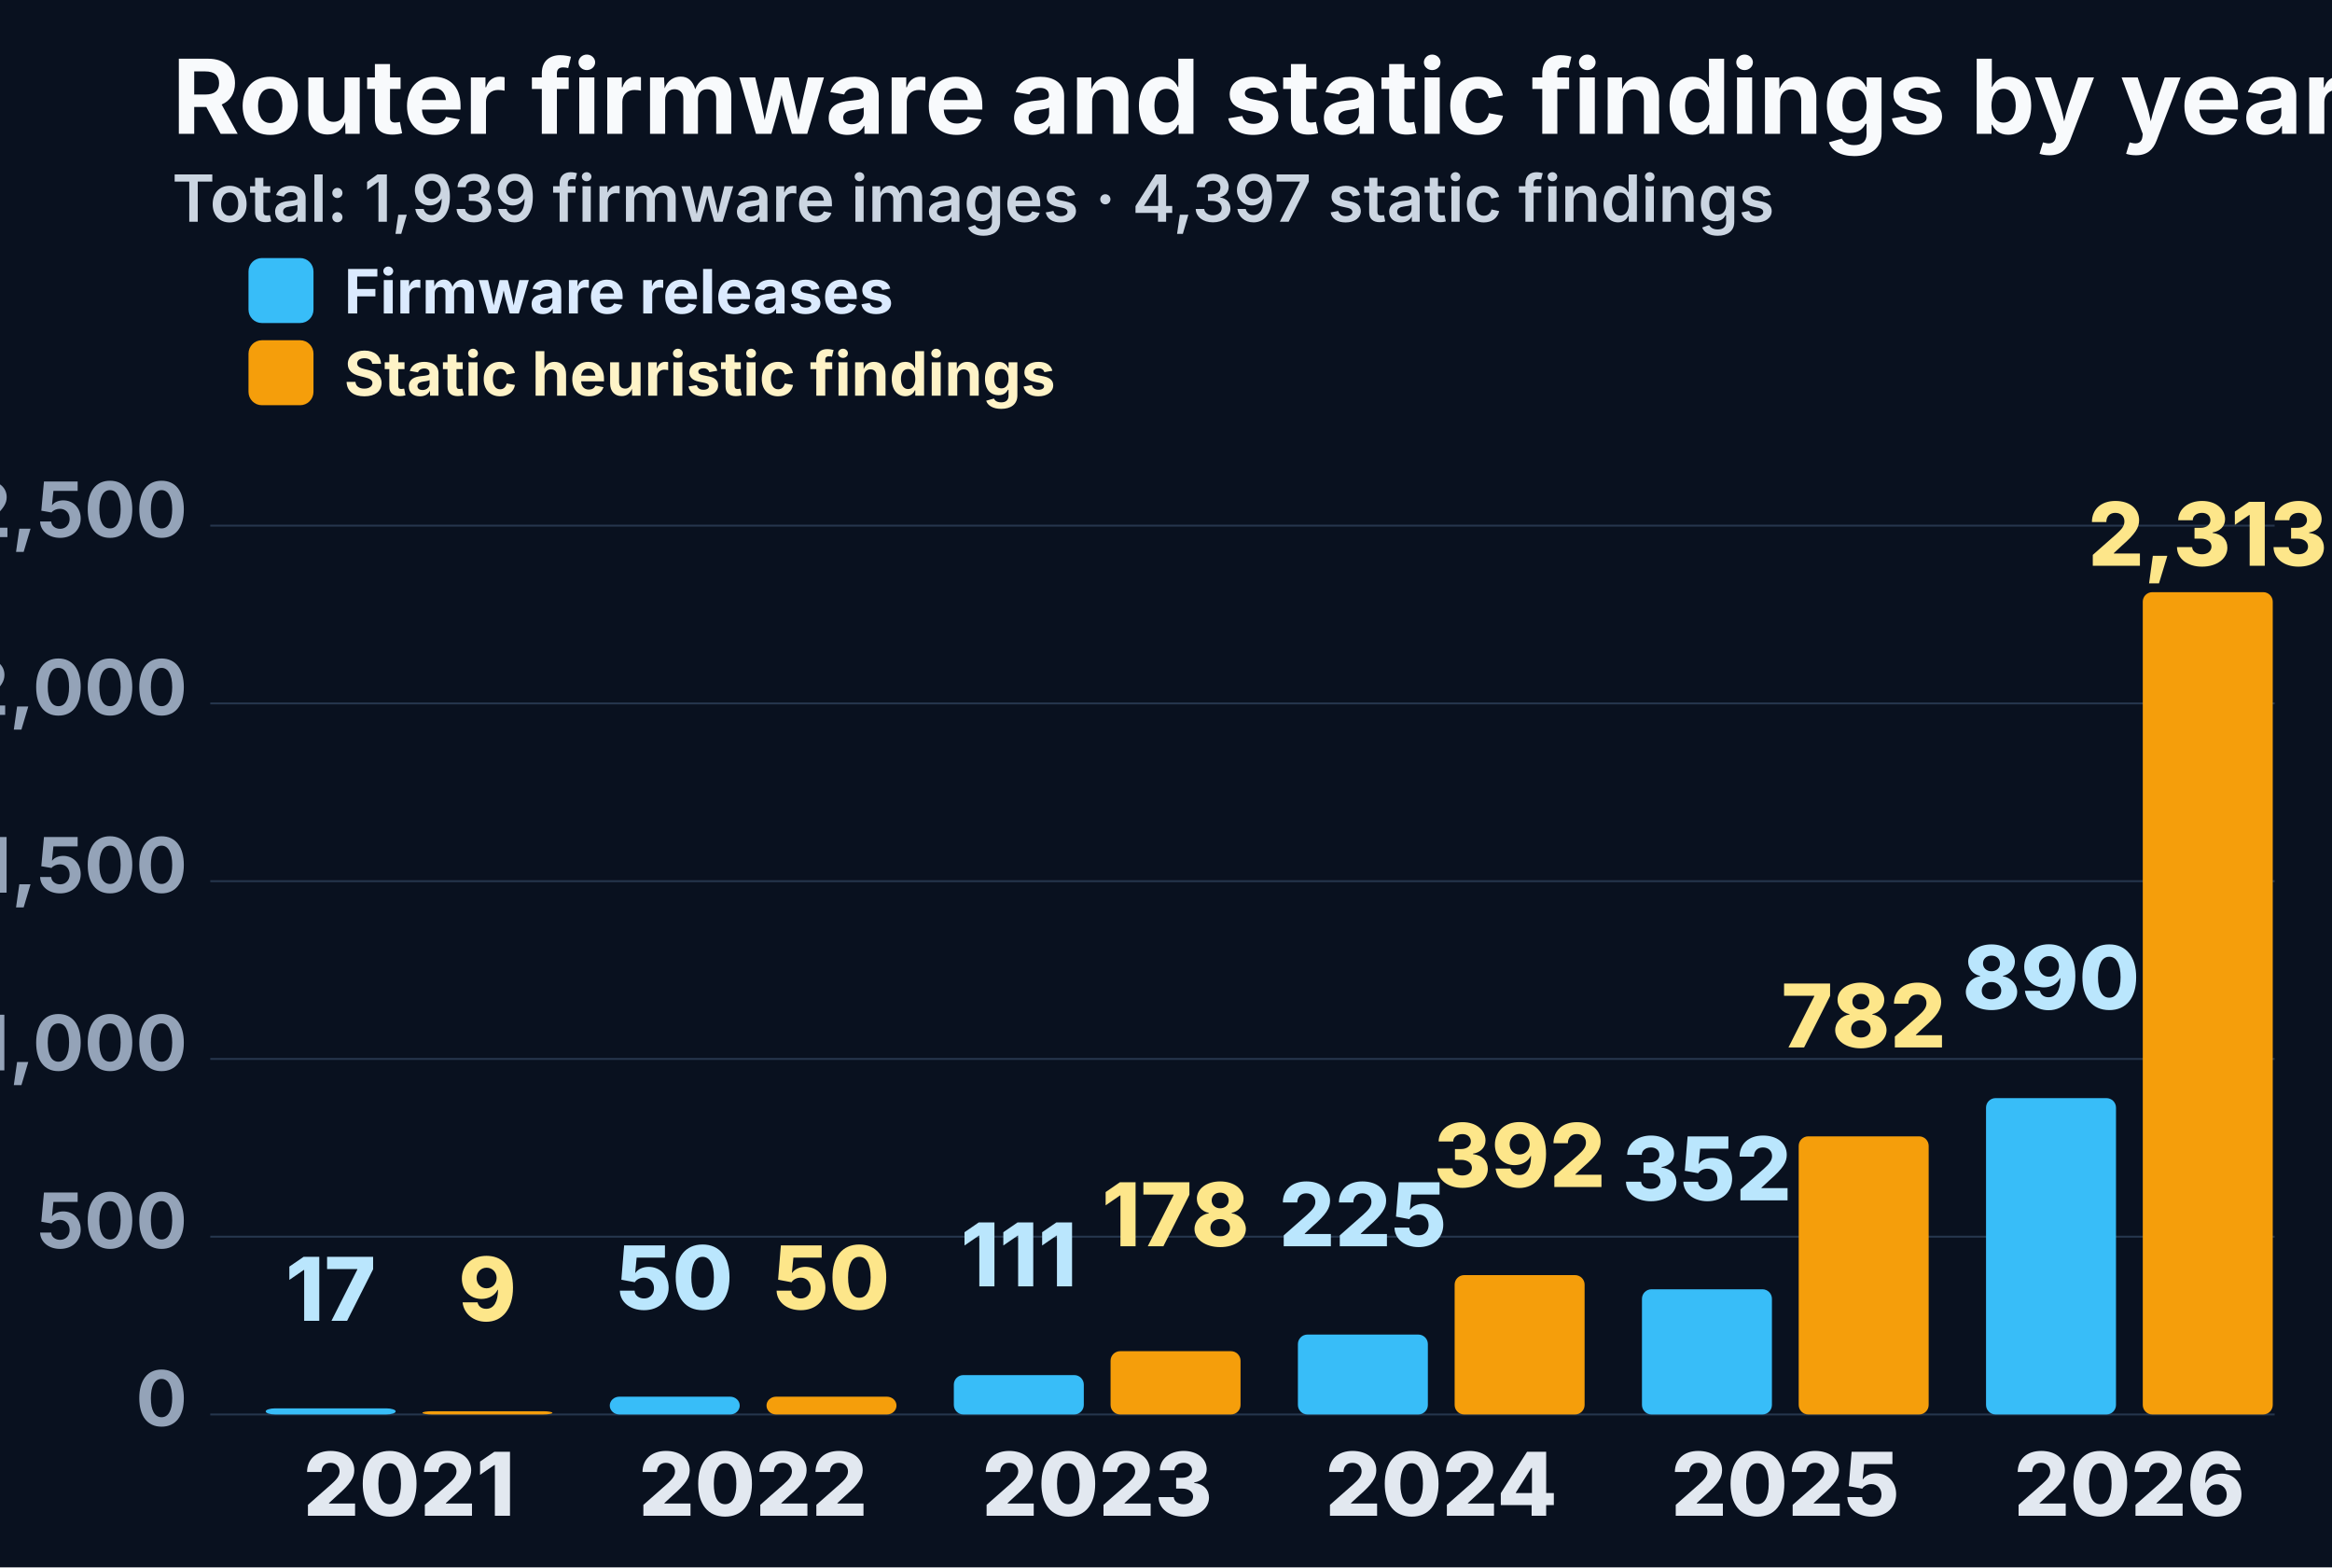
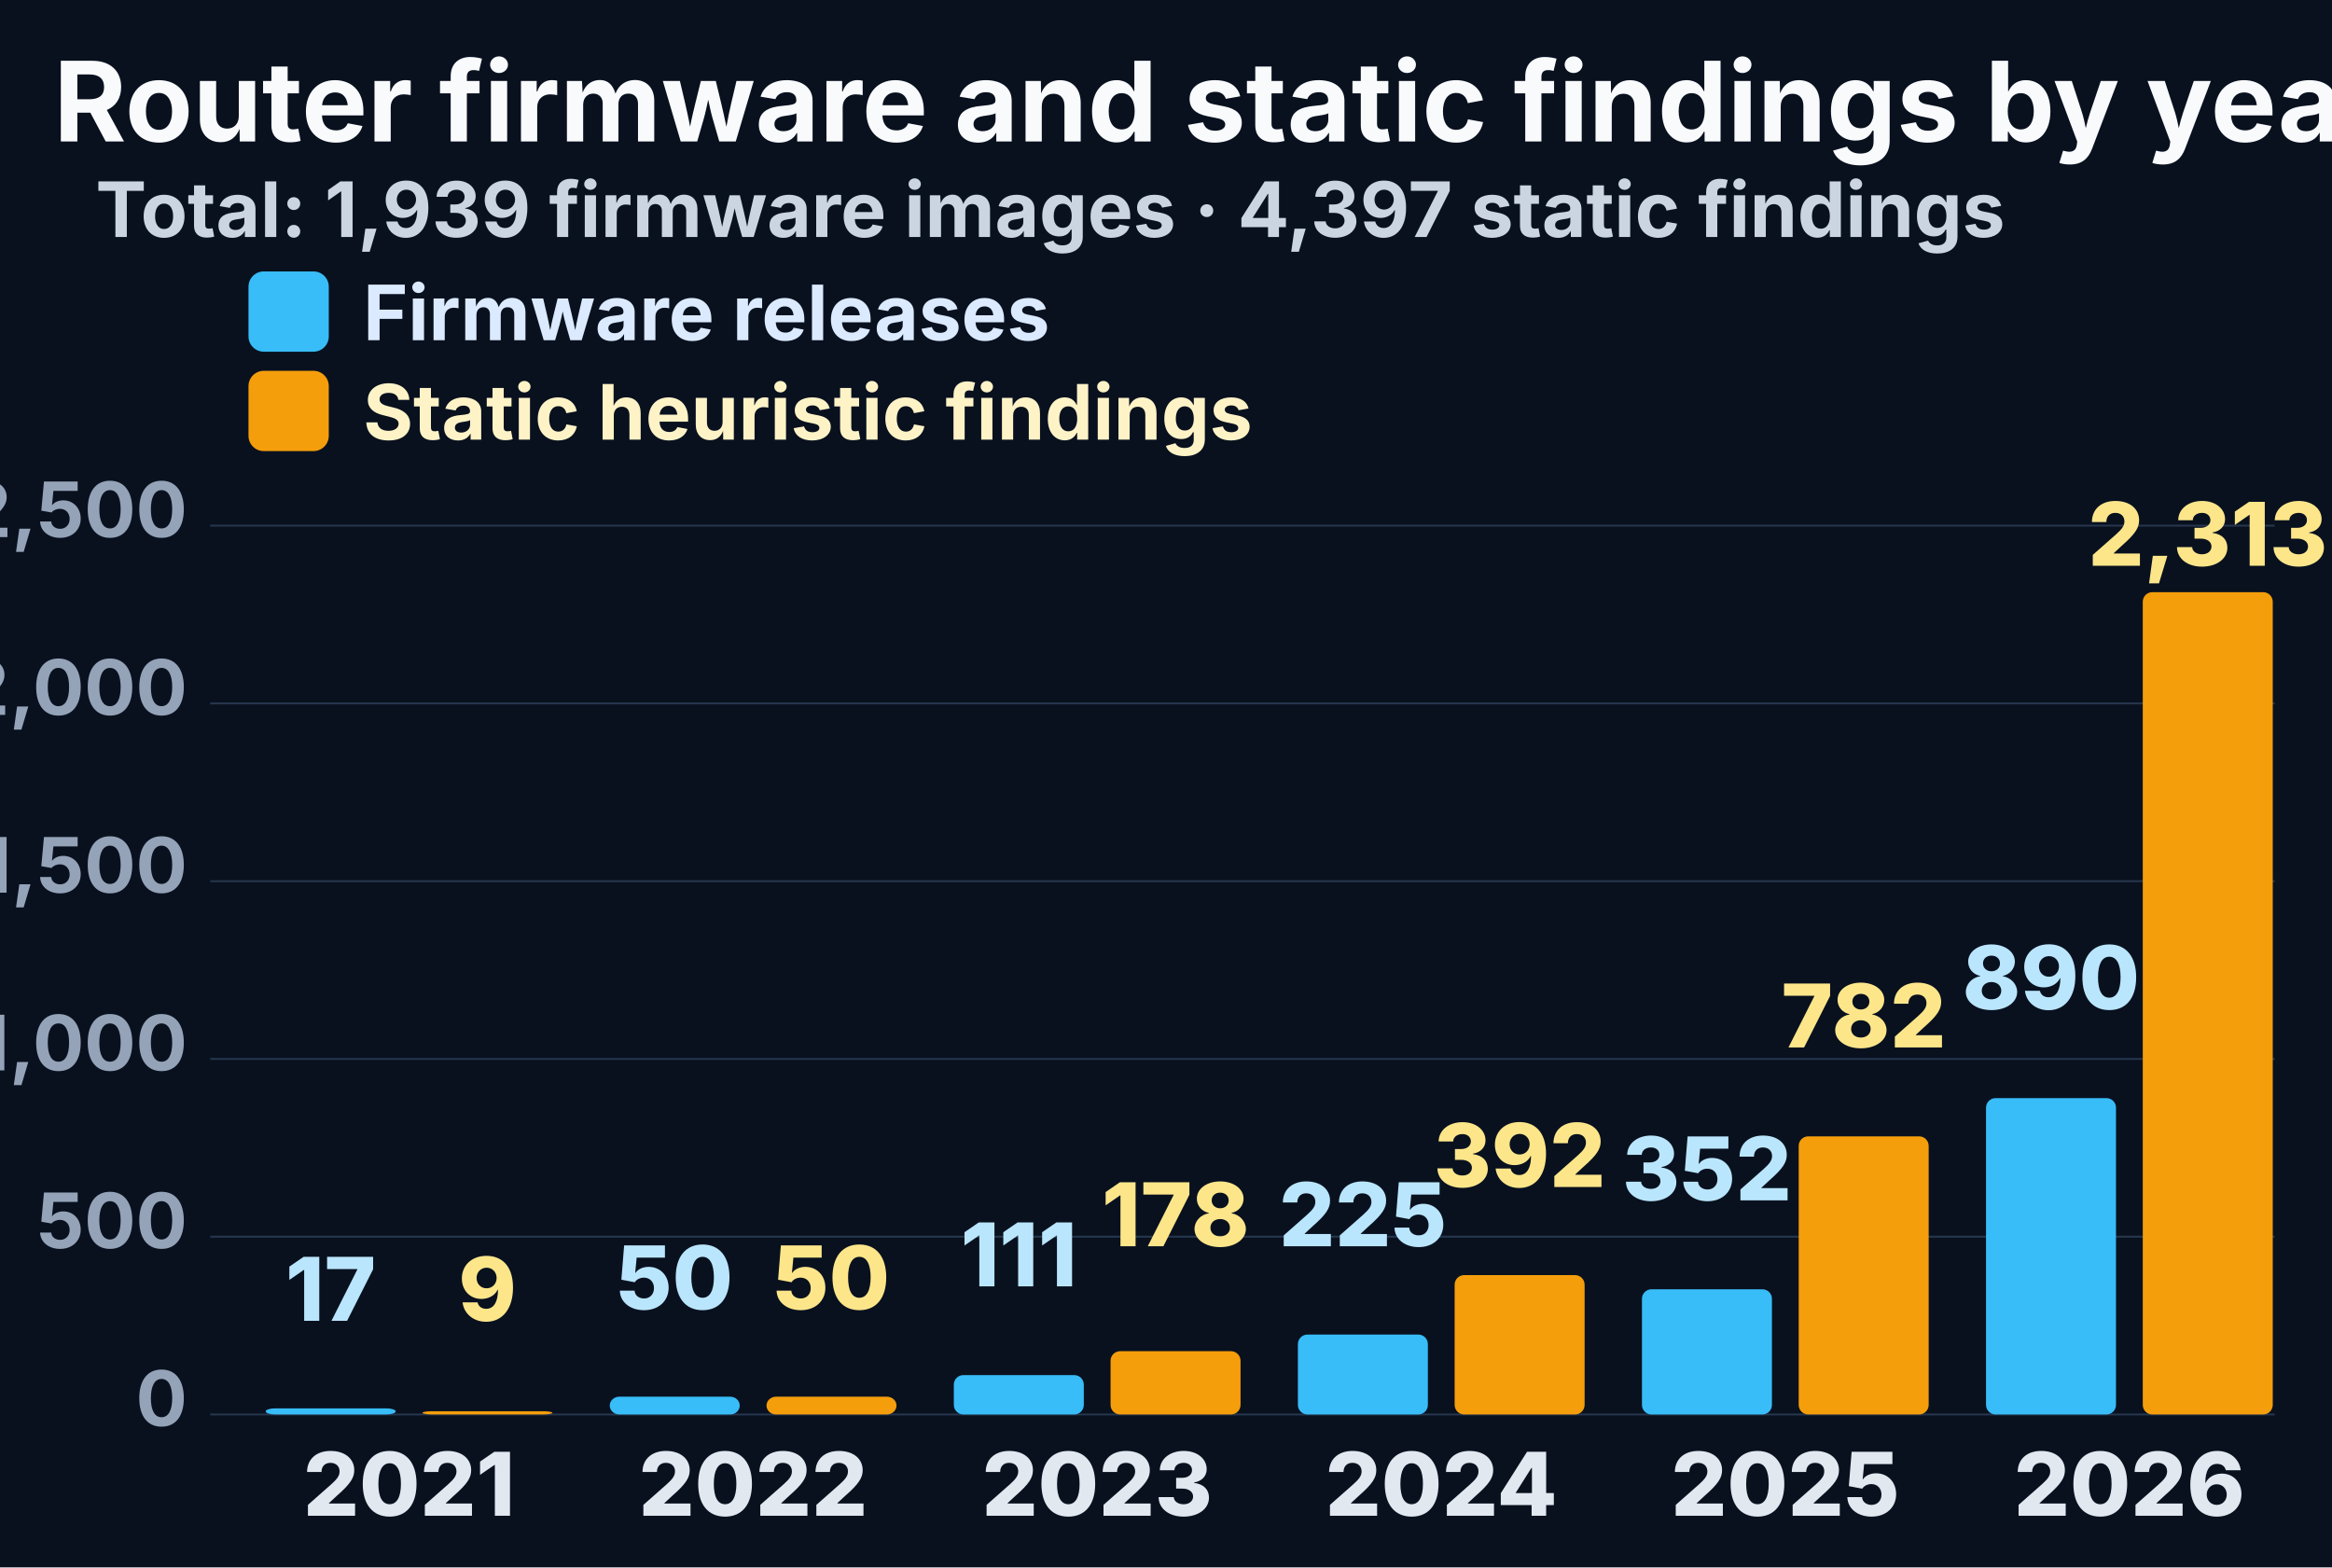
<svg xmlns="http://www.w3.org/2000/svg" width="1220" height="820" viewBox="0 0 1220 820" role="img" aria-labelledby="title desc">
  <rect width="1220" height="820" fill="#09111f" />
-   <text x="90" y="70" fill="#f8fafc" font-family="Inter, Arial, sans-serif" font-size="54" font-weight="700">
+   <text x="28" y="74" fill="#f8fafc" font-family="Inter, Arial, sans-serif" font-size="58" font-weight="700">
    Router firmware and static findings by year
  </text>
-   <text x="90" y="116" fill="#cbd5e1" font-family="Inter, Arial, sans-serif" font-size="34" font-weight="600">
+   <text x="50" y="124" fill="#cbd5e1" font-family="Inter, Arial, sans-serif" font-size="40" font-weight="700">
    Total: 1,939 firmware images · 4,397 static findings
  </text>
-   <g font-family="Inter, Arial, sans-serif" font-size="32" font-weight="700">
-     <rect x="130" y="135" width="34" height="34" rx="7" fill="#38bdf8" />
-     <text x="180" y="164" fill="#dbeafe">Firmware releases</text>
-     <rect x="130" y="178" width="34" height="34" rx="7" fill="#f59e0b" />
-     <text x="180" y="207" fill="#fef3c7">Static heuristic findings</text>
+   <g font-family="Inter, Arial, sans-serif" font-size="40" font-weight="700">
+     <rect x="130" y="142" width="42" height="42" rx="8" fill="#38bdf8" />
+     <text x="190" y="178" fill="#dbeafe">Firmware releases</text>
+     <rect x="130" y="194" width="42" height="42" rx="8" fill="#f59e0b" />
+     <text x="190" y="230" fill="#fef3c7">Static heuristic findings</text>
  </g>
  <g stroke="#26364d" stroke-width="1">
    <line x1="110" y1="740" x2="1190" y2="740" />
    <line x1="110" y1="647" x2="1190" y2="647" />
    <line x1="110" y1="554" x2="1190" y2="554" />
    <line x1="110" y1="461" x2="1190" y2="461" />
    <line x1="110" y1="368" x2="1190" y2="368" />
    <line x1="110" y1="275" x2="1190" y2="275" />
  </g>
  <g fill="#94a3b8" font-family="Inter, Arial, sans-serif" font-size="40" font-weight="700" text-anchor="end">
    <text x="98" y="746">0</text>
    <text x="98" y="653">500</text>
    <text x="98" y="560">1,000</text>
    <text x="98" y="467">1,500</text>
    <text x="98" y="374">2,000</text>
    <text x="98" y="281">2,500</text>
  </g>
  <rect x="139" y="736.8" width="68" height="3.2" rx="5" fill="#38bdf8" />
  <rect x="221" y="738.3" width="68" height="1.7" rx="5" fill="#f59e0b" />
  <text x="173" y="691" fill="#bae6fd" font-family="Inter, Arial, sans-serif" font-size="46" font-weight="800" text-anchor="middle">17</text>
  <text x="255" y="691" fill="#fde68a" font-family="Inter, Arial, sans-serif" font-size="46" font-weight="800" text-anchor="middle">9</text>
  <rect x="319" y="730.7" width="68" height="9.3" rx="5" fill="#38bdf8" />
  <rect x="401" y="730.7" width="68" height="9.3" rx="5" fill="#f59e0b" />
  <text x="353" y="685" fill="#bae6fd" font-family="Inter, Arial, sans-serif" font-size="46" font-weight="800" text-anchor="middle">50</text>
  <text x="435" y="685" fill="#fde68a" font-family="Inter, Arial, sans-serif" font-size="46" font-weight="800" text-anchor="middle">50</text>
  <rect x="499" y="719.4" width="68" height="20.6" rx="5" fill="#38bdf8" />
  <rect x="581" y="706.9" width="68" height="33.1" rx="5" fill="#f59e0b" />
  <text x="533" y="673" fill="#bae6fd" font-family="Inter, Arial, sans-serif" font-size="46" font-weight="800" text-anchor="middle">111</text>
  <text x="615" y="652" fill="#fde68a" font-family="Inter, Arial, sans-serif" font-size="46" font-weight="800" text-anchor="middle">178</text>
  <rect x="679" y="698.2" width="68" height="41.8" rx="5" fill="#38bdf8" />
  <rect x="761" y="667.1" width="68" height="72.9" rx="5" fill="#f59e0b" />
  <text x="713" y="652" fill="#bae6fd" font-family="Inter, Arial, sans-serif" font-size="46" font-weight="800" text-anchor="middle">225</text>
  <text x="795" y="621" fill="#fde68a" font-family="Inter, Arial, sans-serif" font-size="46" font-weight="800" text-anchor="middle">392</text>
  <rect x="859" y="674.5" width="68" height="65.5" rx="5" fill="#38bdf8" />
  <rect x="941" y="594.5" width="68" height="145.5" rx="5" fill="#f59e0b" />
  <text x="893" y="628" fill="#bae6fd" font-family="Inter, Arial, sans-serif" font-size="46" font-weight="800" text-anchor="middle">352</text>
  <text x="975" y="548" fill="#fde68a" font-family="Inter, Arial, sans-serif" font-size="46" font-weight="800" text-anchor="middle">782</text>
  <rect x="1039" y="574.5" width="68" height="165.5" rx="5" fill="#38bdf8" />
  <rect x="1121" y="309.8" width="68" height="430.2" rx="5" fill="#f59e0b" />
  <text x="1073" y="528" fill="#bae6fd" font-family="Inter, Arial, sans-serif" font-size="46" font-weight="800" text-anchor="middle">890</text>
  <text x="1155" y="296" fill="#fde68a" font-family="Inter, Arial, sans-serif" font-size="46" font-weight="800" text-anchor="middle">2,313</text>
  <g fill="#e2e8f0" font-family="Inter, Arial, sans-serif" font-size="46" font-weight="800" text-anchor="middle">
    <text x="214" y="793">2021</text>
    <text x="394" y="793">2022</text>
    <text x="574" y="793">2023</text>
    <text x="754" y="793">2024</text>
    <text x="934" y="793">2025</text>
    <text x="1114" y="793">2026</text>
  </g>
</svg>
